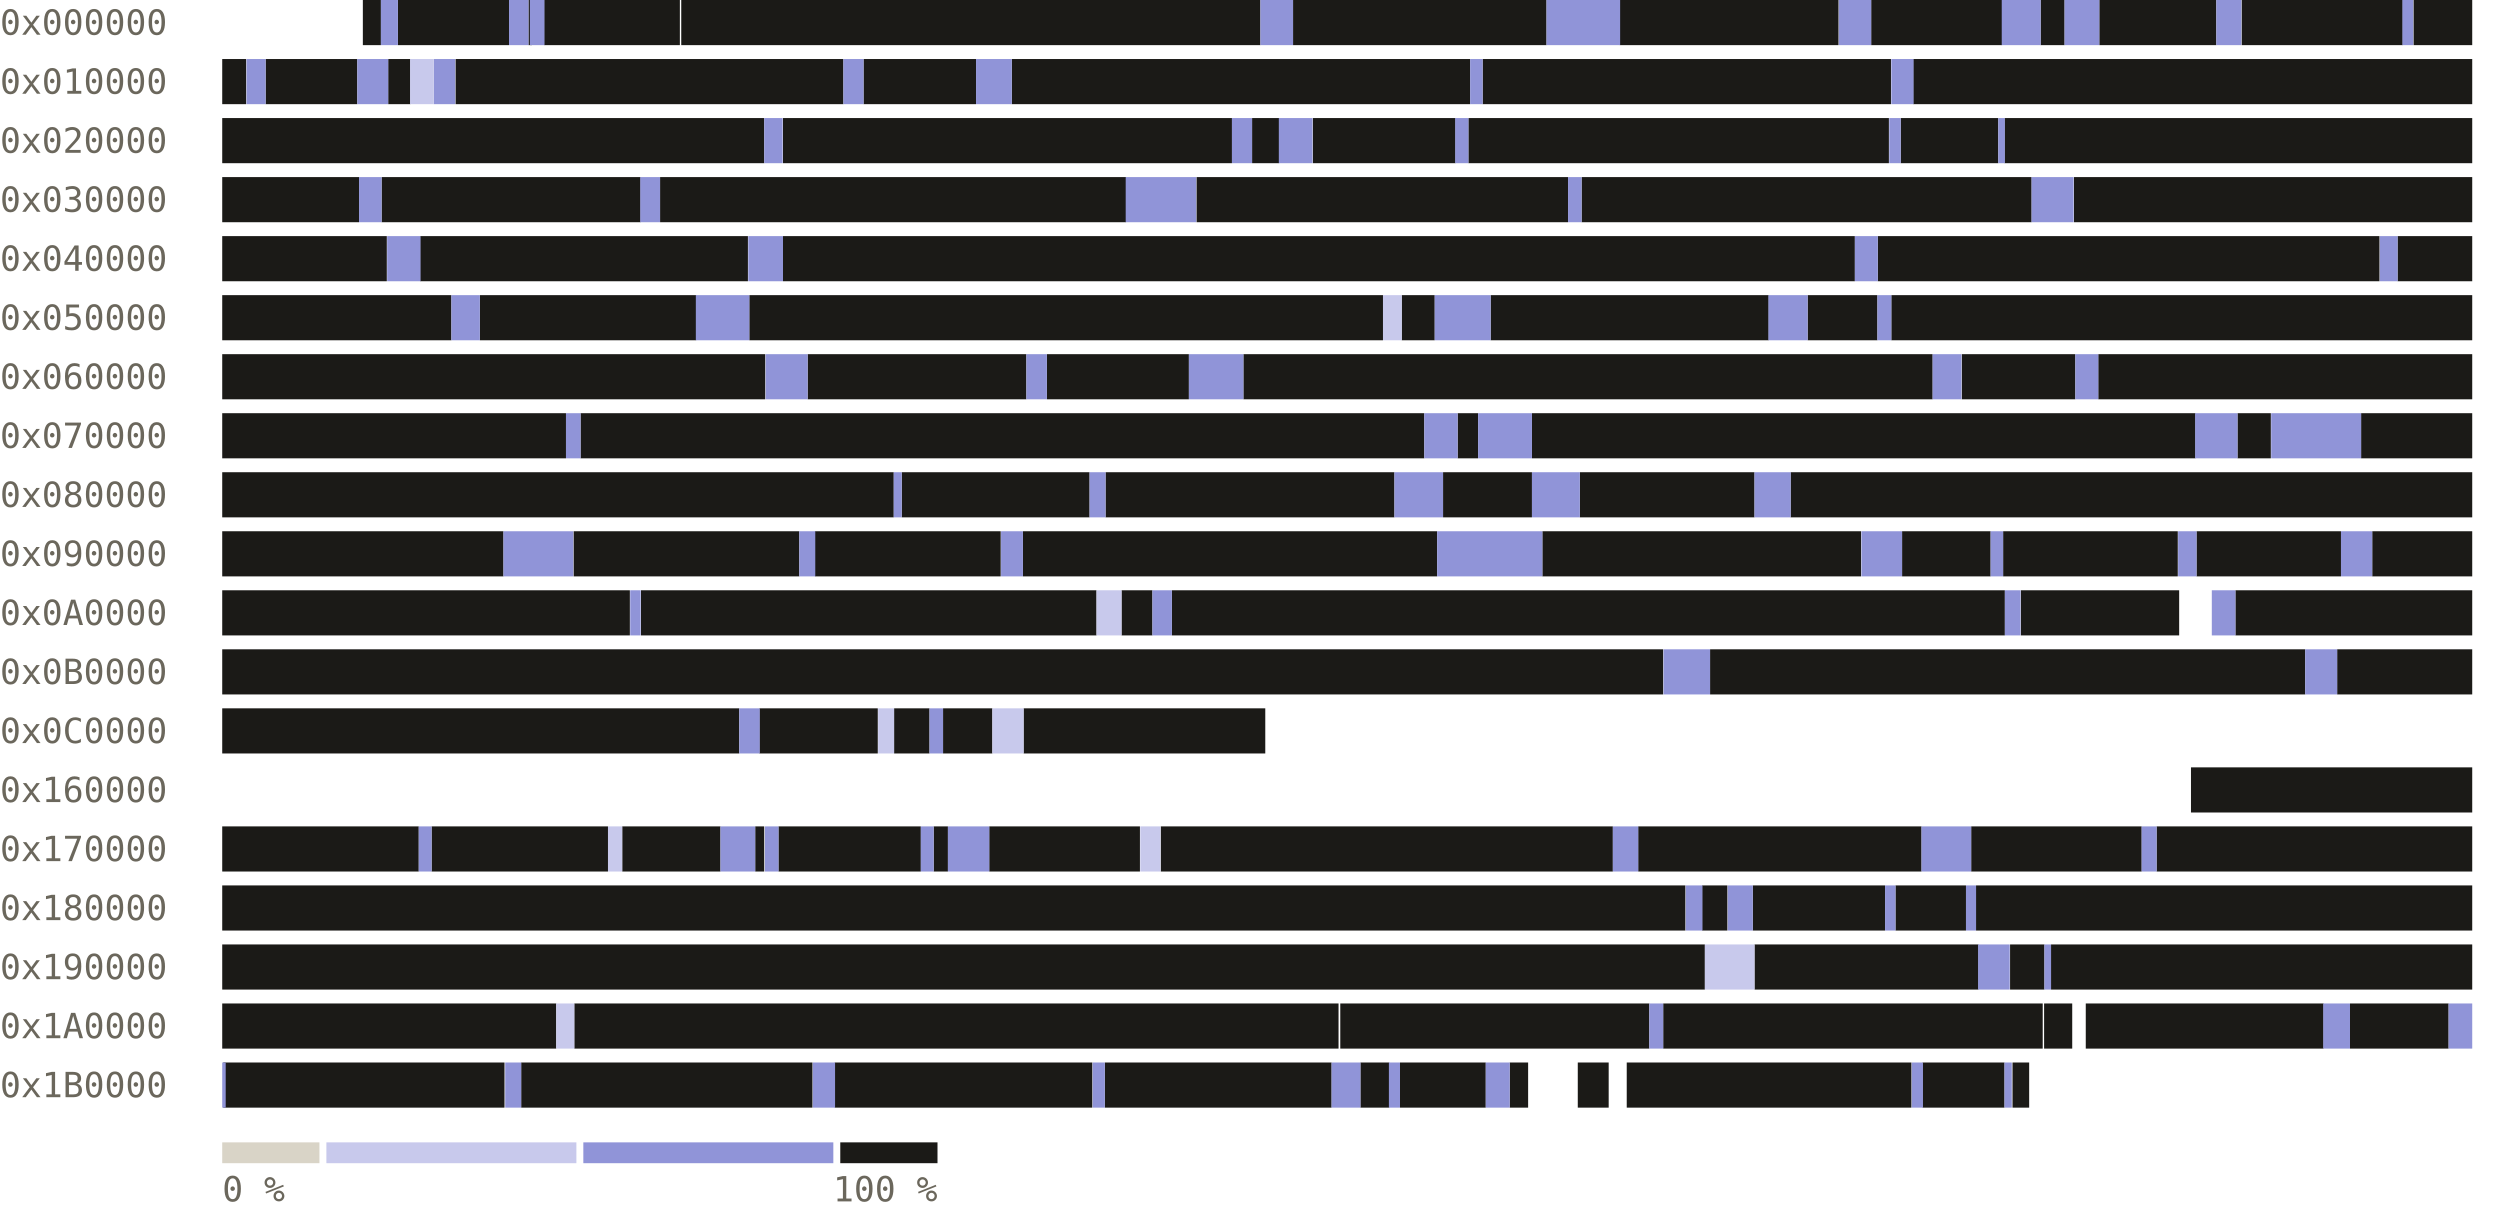
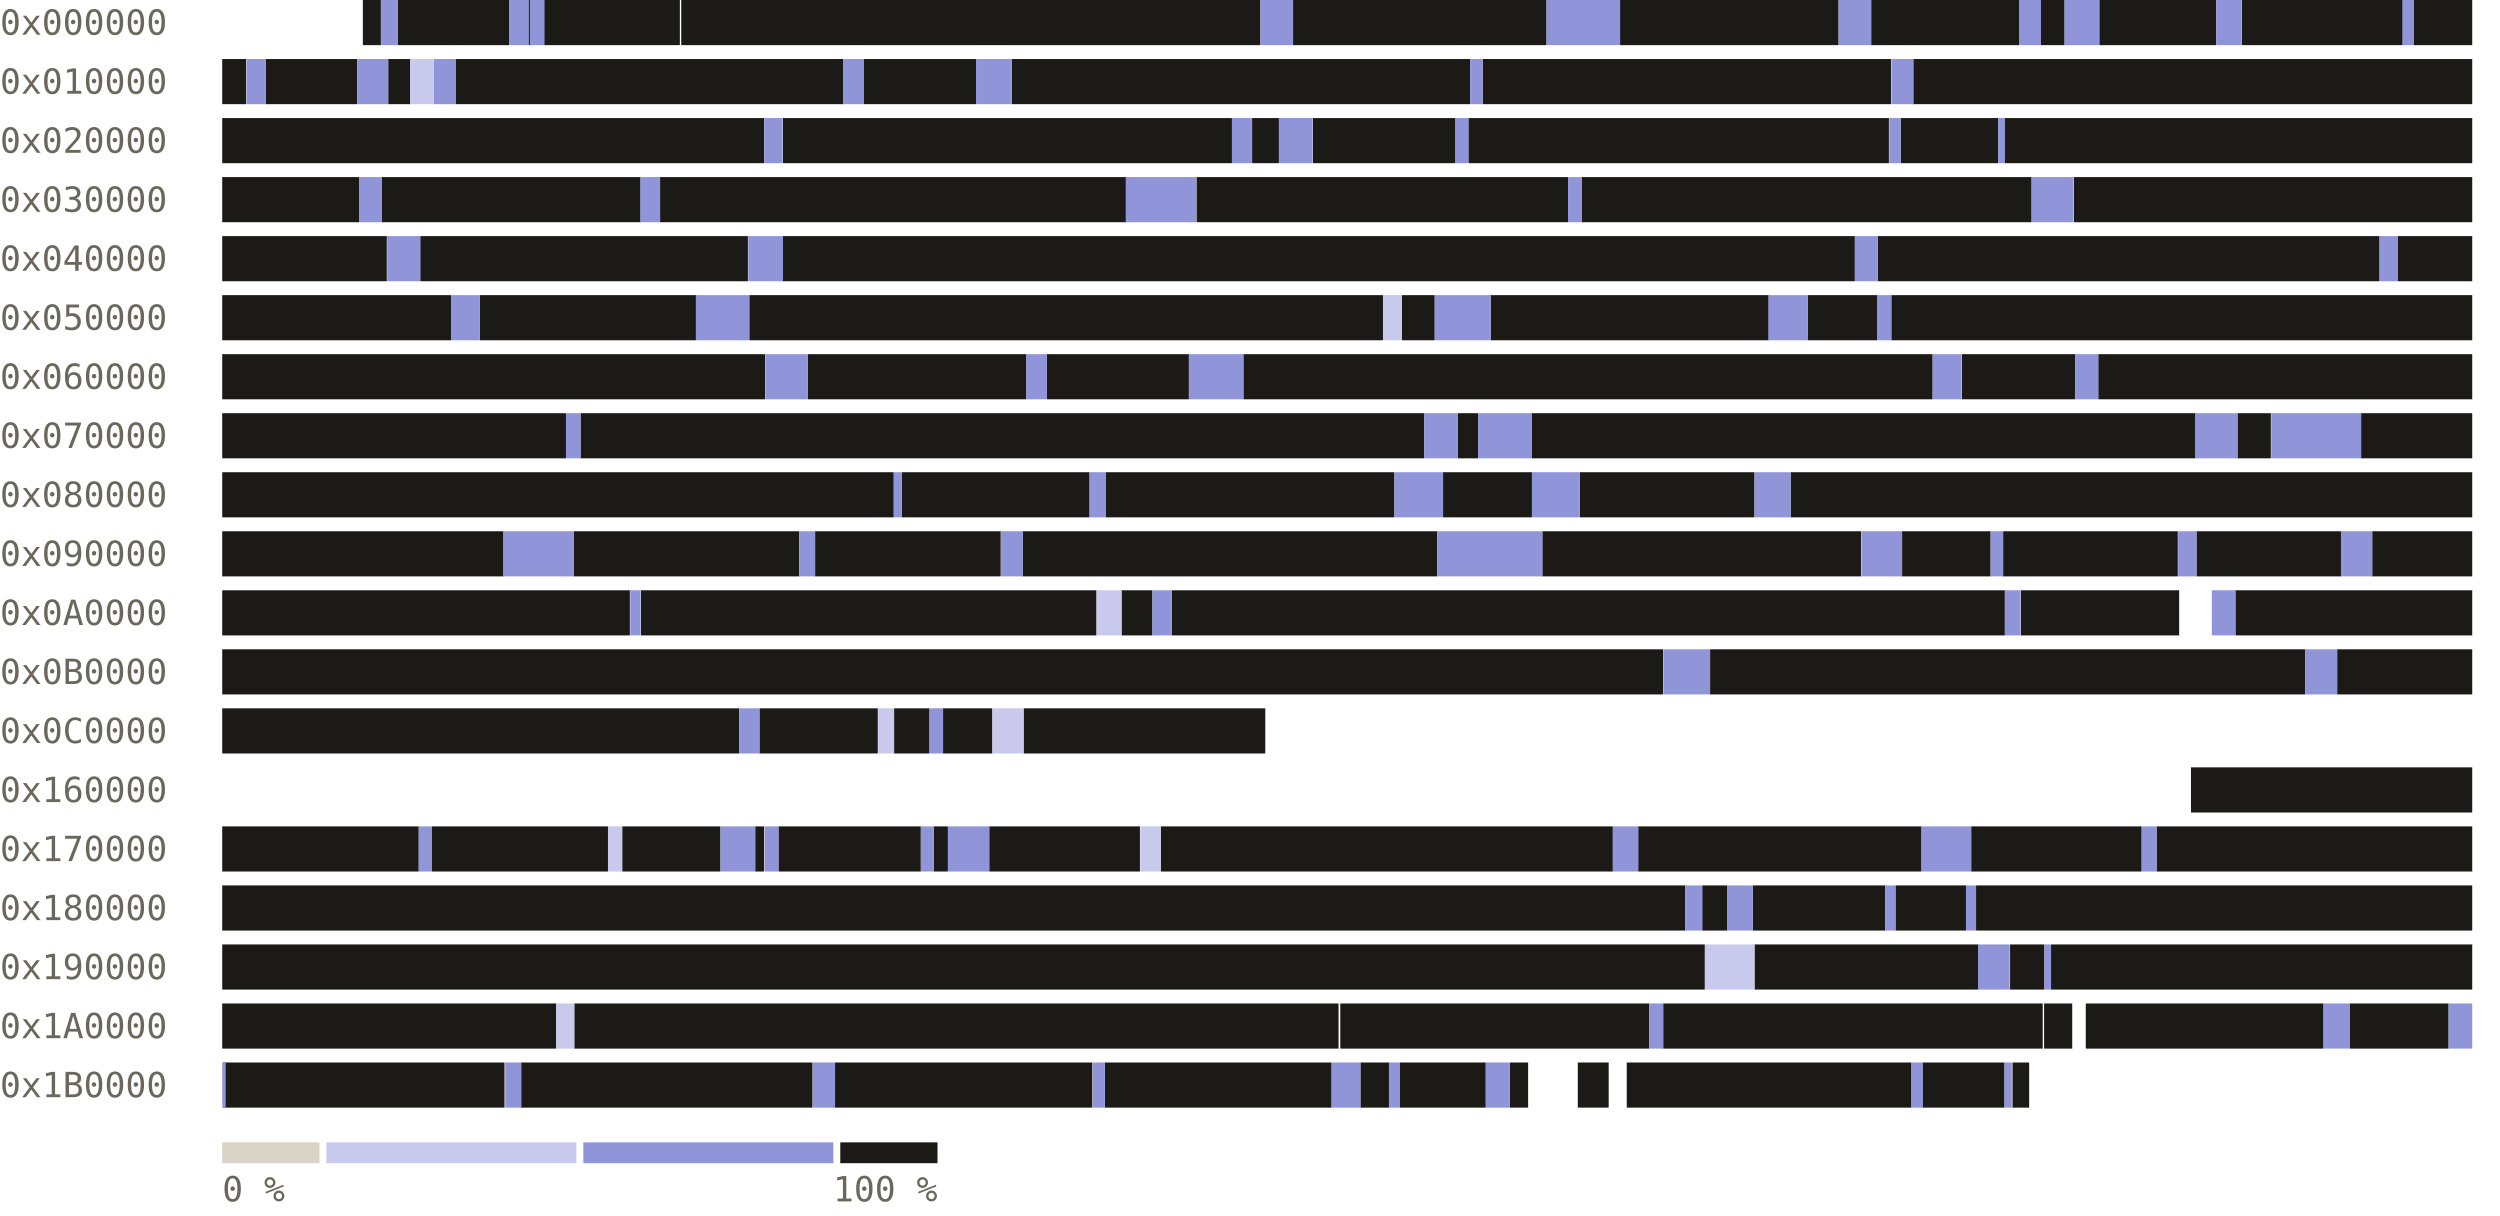
<svg xmlns="http://www.w3.org/2000/svg" viewBox="0 0 720 350" width="720" height="350">
  <style>text{font:10px monospace;fill:#6b675c}.q0{fill:#d9d4c7}.q1{fill:#e3e2f2}.q2{fill:#d6d6ef}.q3{fill:#c8c9ec}.q4{fill:#babce8}.q5{fill:#acafe4}.q6{fill:#9ea2df}.q7{fill:#9094d8}.q8{fill:#8186cf}.q9{fill:#7277c4}.q10{fill:#1b1a17}@media (prefers-color-scheme:dark){text{fill:#a8a293}.q0{fill:#4a463d}.q1{fill:#35375a}.q2{fill:#3c3f66}.q3{fill:#444772}.q4{fill:#4d517f}.q5{fill:#575b8c}.q6{fill:#62669a}.q7{fill:#6e72a8}.q8{fill:#7b7fb6}.q9{fill:#888cc4}.q10{fill:#d6d0bd}}</style>
  <text x="0" y="10">0x000000</text>
  <text x="0" y="27">0x010000</text>
  <text x="0" y="44">0x020000</text>
  <text x="0" y="61">0x030000</text>
  <text x="0" y="78">0x040000</text>
  <text x="0" y="95">0x050000</text>
  <text x="0" y="112">0x060000</text>
  <text x="0" y="129">0x070000</text>
  <text x="0" y="146">0x080000</text>
  <text x="0" y="163">0x090000</text>
  <text x="0" y="180">0x0A0000</text>
  <text x="0" y="197">0x0B0000</text>
  <text x="0" y="214">0x0C0000</text>
  <text x="0" y="231">0x160000</text>
  <text x="0" y="248">0x170000</text>
  <text x="0" y="265">0x180000</text>
  <text x="0" y="282">0x190000</text>
  <text x="0" y="299">0x1A0000</text>
  <text x="0" y="316">0x1B0000</text>
-   <path class="q10" d="M104.5 0h5.2v13h-5.2zM114.6 0h32v13h-32zM152.2 0h1v13h-1zM156.7 0h39.1v13h-39.1zM196.2 0h166.8v13h-166.8zM372.4 0h73v13h-73zM466.5 0h63v13h-63zM538.9 0h37.7v13h-37.7zM587.7 0h6.9v13h-6.9zM604.6 0h33.7v13h-33.7zM645.6 0h46.4v13h-46.4zM695.1 0h16.9v13h-16.9zM64 17h6.9v13h-6.9zM76.5 17h26.4v13h-26.4zM111.8 17h6.4v13h-6.4zM131.2 17h111.7v13h-111.7zM248.7 17h32.4v13h-32.4zM291.4 17h132v13h-132zM427 17h117.6v13h-117.6zM551 17h161v13h-161zM64 34h156.1v13h-156.1zM225.5 34h129.3v13h-129.3zM360.6 34h7.8v13h-7.8zM378.1 34h41.1v13h-41.1zM422.9 34h121.1v13h-121.1zM547.4 34h28.1v13h-28.1zM577.3 34h134.7v13h-134.7zM64 51h39.4v13h-39.4zM109.9 51h74.6v13h-74.6zM190.1 51h134.2v13h-134.2zM344.6 51h107v13h-107zM455.5 51h129.6v13h-129.6zM597.3 51h114.7v13h-114.7zM64 68h47.4v13h-47.4zM121 68h94.4v13h-94.4zM225.5 68h308.7v13h-308.7zM540.8 68h144.5v13h-144.5zM690.5 68h21.5v13h-21.5zM64 85h66v13h-66zM138.2 85h62.3v13h-62.3zM215.8 85h182.5v13h-182.5zM403.7 85h9.5v13h-9.5zM429.3 85h80.1v13h-80.1zM520.6 85h20.1v13h-20.1zM544.7 85h167.3v13h-167.3zM64 102h156.4v13h-156.4zM232.6 102h63v13h-63zM301.5 102h40.9v13h-40.9zM358.1 102h198.5v13h-198.5zM565 102h32.7v13h-32.7zM604.3 102h107.7v13h-107.7zM64 119h99v13h-99zM167.2 119h243v13h-243zM419.8 119h5.9v13h-5.9zM441.2 119h191.1v13h-191.1zM644.4 119h9.6v13h-9.6zM680 119h32v13h-32zM64 136h193.4v13h-193.4zM259.7 136h54.1v13h-54.1zM318.4 136h83.2v13h-83.2zM415.6 136h25.6v13h-25.6zM455 136h50.3v13h-50.3zM515.7 136h196.3v13h-196.3zM64 153h81v13h-81zM165.2 153h65v13h-65zM234.7 153h53.5v13h-53.5zM294.6 153h119.3v13h-119.3zM444.2 153h91.8v13h-91.8zM547.8 153h25.5v13h-25.5zM576.9 153h50.3v13h-50.3zM632.6 153h41.6v13h-41.6zM683.2 153h28.8v13h-28.8zM64 170h117.4v13h-117.4zM184.6 170h131.2v13h-131.2zM323 170h8.9v13h-8.9zM337.5 170h239.9v13h-239.9zM582 170h45.6v13h-45.6zM643.8 170h68.2v13h-68.2zM64 187h415v13h-415zM492.5 187h171.4v13h-171.4zM673.1 187h38.9v13h-38.9zM64 204h148.9v13h-148.9zM218.7 204h34.1v13h-34.1zM257.5 204h10.2v13h-10.2zM271.6 204h14.2v13h-14.2zM294.8 204h69.6v13h-69.6zM631 221h81v13h-81zM64 238h56.6v13h-56.6zM124.3 238h50.8v13h-50.8zM179.2 238h28.3v13h-28.3zM217.5 238h2.6v13h-2.6zM224.2 238h41v13h-41zM268.9 238h4.1v13h-4.1zM284.9 238h43.4v13h-43.4zM334.3 238h130.2v13h-130.2zM471.8 238h81.6v13h-81.6zM567.7 238h49.1v13h-49.1zM621.1 238h90.9v13h-90.9zM64 255h421.4v13h-421.4zM490.2 255h7.3v13h-7.3zM504.8 255h38.1v13h-38.1zM545.9 255h20.3v13h-20.3zM569.1 255h142.9v13h-142.9zM64 272h427v13h-427zM505.3 272h64.5v13h-64.5zM578.9 272h9.9v13h-9.9zM590.7 272h121.3v13h-121.3zM64 289h96.2v13h-96.2zM165.4 289h220.1v13h-220.1zM386 289h89v13h-89zM479 289h109.3v13h-109.3zM588.7 289h8.1v13h-8.1zM600.7 289h68.5v13h-68.5zM676.8 289h28.4v13h-28.4zM64.3 306h81v13h-81zM150.1 306h83.9v13h-83.9zM240.4 306h74.2v13h-74.2zM318.2 306h65.3v13h-65.3zM391.8 306h8.3v13h-8.3zM403.2 306h24.7v13h-24.7zM434.8 306h5.3v13h-5.3zM454.4 306h8.9v13h-8.9zM468.5 306h82v13h-82zM553.7 306h23.6v13h-23.6zM579.6 306h4.8v13h-4.8z" />
-   <path class="q7" d="M109.7 0h4.9v13h-4.9zM146.6 0h5.6v13h-5.6zM152.6 0h4.2v13h-4.2zM363 0h9.4v13h-9.4zM445.4 0h21.2v13h-21.2zM529.6 0h9.3v13h-9.3zM576.5 0h11.2v13h-11.2zM594.6 0h10v13h-10zM638.3 0h7.2v13h-7.2zM691.9 0h3.1v13h-3.1zM71 17h5.5v13h-5.5zM102.9 17h8.9v13h-8.9zM124.9 17h6.2v13h-6.2zM242.9 17h5.8v13h-5.8zM281.1 17h10.3v13h-10.3zM423.4 17h3.6v13h-3.6zM544.7 17h6.4v13h-6.4zM220.1 34h5.3v13h-5.3zM354.8 34h5.8v13h-5.8zM368.3 34h9.7v13h-9.7zM419.1 34h3.8v13h-3.8zM544.1 34h3.3v13h-3.3zM575.5 34h1.9v13h-1.9zM103.4 51h6.5v13h-6.5zM184.4 51h5.7v13h-5.7zM324.2 51h20.3v13h-20.3zM451.6 51h3.9v13h-3.9zM585.1 51h12.1v13h-12.1zM111.5 68h9.6v13h-9.6zM215.5 68h10v13h-10zM534.2 68h6.6v13h-6.6zM685.4 68h5.1v13h-5.1zM130 85h8.2v13h-8.2zM200.4 85h15.4v13h-15.4zM413.2 85h16.1v13h-16.1zM509.3 85h11.3v13h-11.3zM540.7 85h4v13h-4zM220.5 102h12.1v13h-12.1zM295.6 102h5.9v13h-5.9zM342.4 102h15.7v13h-15.7zM556.6 102h8.3v13h-8.3zM597.7 102h6.6v13h-6.6zM163 119h4.2v13h-4.2zM410.2 119h9.6v13h-9.6zM425.7 119h15.5v13h-15.5zM632.2 119h12.2v13h-12.2zM654.1 119h25.9v13h-25.9zM257.4 136h2.3v13h-2.3zM313.8 136h4.6v13h-4.6zM401.6 136h14v13h-14zM441.2 136h13.8v13h-13.8zM505.3 136h10.4v13h-10.4zM145 153h20.1v13h-20.1zM230.2 153h4.6v13h-4.6zM288.3 153h6.3v13h-6.3zM413.9 153h30.3v13h-30.3zM536.1 153h11.7v13h-11.7zM573.3 153h3.6v13h-3.6zM627.3 153h5.3v13h-5.3zM674.2 153h9v13h-9zM181.5 170h3v13h-3zM331.9 170h5.6v13h-5.6zM577.4 170h4.5v13h-4.5zM637 170h6.8v13h-6.8zM479.1 187h13.4v13h-13.4zM663.9 187h9.2v13h-9.2zM212.9 204h5.9v13h-5.9zM267.7 204h3.9v13h-3.9zM120.6 238h3.7v13h-3.7zM207.5 238h10v13h-10zM220.3 238h3.9v13h-3.9zM265.2 238h3.7v13h-3.7zM273 238h11.9v13h-11.9zM464.5 238h7.3v13h-7.3zM553.4 238h14.3v13h-14.3zM616.8 238h4.3v13h-4.3zM485.5 255h4.8v13h-4.8zM497.6 255h7.2v13h-7.2zM542.9 255h3v13h-3zM566.2 255h2.9v13h-2.9zM569.7 272h9.1v13h-9.1zM588.8 272h1.9v13h-1.9zM475 289h4v13h-4zM669.1 289h7.7v13h-7.7zM705.2 289h6.8v13h-6.8zM64 306h1v13h-1zM145.5 306h4.6v13h-4.6zM234.1 306h6.4v13h-6.4zM314.7 306h3.5v13h-3.5zM383.5 306h8.3v13h-8.3zM400 306h3.2v13h-3.2zM427.9 306h6.9v13h-6.9zM550.6 306h3.2v13h-3.2zM577.3 306h2.1v13h-2.1z" />
+   <path class="q10" d="M104.5 0h5.2v13h-5.2zM114.6 0h32v13h-32zM152.2 0h1v13h-1zM156.7 0h39.1v13h-39.1zM196.2 0h166.8v13h-166.8zM372.4 0h73v13h-73zM466.5 0h63v13h-63zM538.9 0h42.7v13h-42.7zM587.7 0h6.9v13h-6.9zM604.6 0h33.7v13h-33.7zM645.6 0h46.4v13h-46.4zM695.1 0h16.9v13h-16.9zM64 17h6.9v13h-6.9zM76.5 17h26.4v13h-26.4zM111.8 17h6.4v13h-6.4zM131.2 17h111.7v13h-111.7zM248.7 17h32.4v13h-32.4zM291.4 17h132v13h-132zM427 17h117.6v13h-117.6zM551 17h161v13h-161zM64 34h156.1v13h-156.1zM225.5 34h129.3v13h-129.3zM360.6 34h7.8v13h-7.8zM378.1 34h41.1v13h-41.1zM422.9 34h121.1v13h-121.1zM547.4 34h28.1v13h-28.1zM577.3 34h134.7v13h-134.7zM64 51h39.4v13h-39.4zM109.9 51h74.6v13h-74.6zM190.1 51h134.2v13h-134.2zM344.6 51h107v13h-107zM455.5 51h129.6v13h-129.6zM597.3 51h114.7v13h-114.7zM64 68h47.4v13h-47.4zM121 68h94.4v13h-94.4zM225.5 68h308.7v13h-308.7zM540.8 68h144.5v13h-144.5zM690.5 68h21.5v13h-21.5zM64 85h66v13h-66zM138.2 85h62.3v13h-62.3zM215.8 85h182.5v13h-182.5zM403.7 85h9.5v13h-9.5zM429.3 85h80.1v13h-80.1zM520.6 85h20.1v13h-20.1zM544.7 85h167.3v13h-167.3zM64 102h156.4v13h-156.4zM232.6 102h63v13h-63zM301.5 102h40.9v13h-40.9zM358.1 102h198.5v13h-198.5zM565 102h32.7v13h-32.7zM604.3 102h107.7v13h-107.7zM64 119h99v13h-99zM167.2 119h243v13h-243zM419.8 119h5.9v13h-5.9zM441.2 119h191.1v13h-191.1zM644.4 119h9.6v13h-9.6zM680 119h32v13h-32zM64 136h193.4v13h-193.4zM259.7 136h54.1v13h-54.1zM318.4 136h83.2v13h-83.2zM415.6 136h25.6v13h-25.6zM455 136h50.3v13h-50.3zM515.7 136h196.3v13h-196.3zM64 153h81v13h-81zM165.2 153h65v13h-65zM234.7 153h53.5v13h-53.5zM294.6 153h119.3v13h-119.3zM444.2 153h91.8v13h-91.8zM547.8 153h25.5v13h-25.5zM576.9 153h50.3v13h-50.3zM632.6 153h41.6v13h-41.6zM683.2 153h28.8v13h-28.8zM64 170h117.4v13h-117.4zM184.6 170h131.2v13h-131.2zM323 170h8.9v13h-8.9zM337.5 170h239.9v13h-239.9zM582 170h45.6v13h-45.6zM643.8 170h68.2v13h-68.2zM64 187h415v13h-415zM492.5 187h171.4v13h-171.4zM673.1 187h38.9v13h-38.9zM64 204h148.9v13h-148.9zM218.7 204h34.1v13h-34.1zM257.5 204h10.2v13h-10.2zM271.6 204h14.2v13h-14.2zM294.8 204h69.6v13h-69.6zM631 221h81v13h-81zM64 238h56.6v13h-56.6zM124.3 238h50.8v13h-50.8zM179.2 238h28.3v13h-28.3zM217.5 238h2.6v13h-2.6zM224.2 238h41v13h-41zM268.9 238h4.1v13h-4.1zM284.9 238h43.4v13h-43.4zM334.3 238h130.2v13h-130.2zM471.8 238h81.6v13h-81.6zM567.7 238h49.1v13h-49.1zM621.1 238h90.9v13h-90.9zM64 255h421.4v13h-421.4zM490.2 255h7.3v13h-7.3zM504.8 255h38.1v13h-38.1zM545.9 255h20.3v13h-20.3zM569.1 255h142.9v13h-142.9zM64 272h427v13h-427zM505.3 272h64.5v13h-64.5zM578.9 272h9.9v13h-9.9zM590.7 272h121.3v13h-121.3zM64 289h96.2v13h-96.2zM165.4 289h220.1v13h-220.1zM386 289h89v13h-89zM479 289h109.3v13h-109.3zM588.7 289h8.1v13h-8.1zM600.7 289h68.5v13h-68.5zM676.8 289h28.4v13h-28.4zM64.3 306h81v13h-81zM150.1 306h83.9v13h-83.9zM240.4 306h74.2v13h-74.2zM318.2 306h65.3v13h-65.3zM391.8 306h8.3v13h-8.3zM403.2 306h24.7v13h-24.7zM434.8 306h5.3v13h-5.3zM454.4 306h8.9v13h-8.9zM468.5 306h82v13h-82zM553.7 306h23.6v13h-23.6zM579.6 306h4.8v13h-4.8z" />
+   <path class="q7" d="M109.7 0h4.9v13h-4.9zM146.6 0h5.6v13h-5.6zM152.6 0h4.2v13h-4.2zM363 0h9.4v13h-9.4zM445.4 0h21.2v13h-21.2zM529.6 0h9.3v13h-9.3zM581.6 0h6.2v13h-6.2zM594.6 0h10v13h-10zM638.3 0h7.2v13h-7.2zM691.9 0h3.1v13h-3.1zM71 17h5.5v13h-5.5zM102.9 17h8.9v13h-8.9zM124.9 17h6.2v13h-6.2zM242.9 17h5.8v13h-5.8zM281.1 17h10.3v13h-10.3zM423.4 17h3.6v13h-3.6zM544.7 17h6.4v13h-6.4zM220.1 34h5.3v13h-5.3zM354.8 34h5.8v13h-5.8zM368.3 34h9.7v13h-9.7zM419.1 34h3.8v13h-3.8zM544.1 34h3.3v13h-3.3zM575.5 34h1.9v13h-1.9zM103.4 51h6.5v13h-6.5zM184.4 51h5.7v13h-5.7zM324.2 51h20.3v13h-20.3zM451.6 51h3.9v13h-3.9zM585.1 51h12.1v13h-12.1zM111.5 68h9.6v13h-9.6zM215.5 68h10v13h-10zM534.2 68h6.6v13h-6.6zM685.4 68h5.1v13h-5.1zM130 85h8.2v13h-8.2zM200.4 85h15.4v13h-15.4zM413.2 85h16.1v13h-16.1zM509.3 85h11.3v13h-11.3zM540.7 85h4v13h-4zM220.5 102h12.1v13h-12.1zM295.6 102h5.9v13h-5.9zM342.4 102h15.7v13h-15.7zM556.6 102h8.3v13h-8.3zM597.7 102h6.6v13h-6.6zM163 119h4.2v13h-4.2zM410.2 119h9.6v13h-9.6zM425.7 119h15.5v13h-15.5zM632.2 119h12.2v13h-12.2zM654.1 119h25.9v13h-25.9zM257.4 136h2.3v13h-2.3zM313.8 136h4.6v13h-4.6zM401.6 136h14v13h-14zM441.2 136h13.8v13h-13.8zM505.3 136h10.4v13h-10.4zM145 153h20.1v13h-20.1zM230.2 153h4.6v13h-4.6zM288.3 153h6.3v13h-6.3zM413.9 153h30.3v13h-30.3zM536.1 153h11.7v13h-11.7zM573.3 153h3.6v13h-3.6zM627.3 153h5.3v13h-5.3zM674.2 153h9v13h-9zM181.5 170h3v13h-3zM331.9 170h5.6v13h-5.6zM577.4 170h4.5v13h-4.5zM637 170h6.8v13h-6.8zM479.1 187h13.4v13h-13.4zM663.9 187h9.2v13h-9.2zM212.9 204h5.9v13h-5.9zM267.7 204h3.9v13h-3.9zM120.6 238h3.7v13h-3.7zM207.5 238h10v13h-10zM220.3 238h3.9v13h-3.9zM265.2 238h3.7v13h-3.7zM273 238h11.9v13h-11.9zM464.5 238h7.3v13h-7.3zM553.4 238h14.3v13h-14.3zM616.8 238h4.3v13h-4.3zM485.5 255h4.8v13h-4.8zM497.6 255h7.2v13h-7.2zM542.9 255h3v13h-3zM566.2 255h2.9v13h-2.9zM569.7 272h9.1v13h-9.1zM588.8 272h1.9v13h-1.9zM475 289h4v13h-4zM669.1 289h7.7v13h-7.7zM705.2 289h6.8v13h-6.8zM64 306h1v13h-1zM145.5 306h4.6v13h-4.6zM234.1 306h6.4v13h-6.4zM314.7 306h3.5v13h-3.5zM383.5 306h8.3v13h-8.3zM400 306h3.2v13h-3.2zM427.9 306h6.9v13h-6.9zM550.6 306h3.2v13h-3.2zM577.3 306h2.1v13h-2.1z" />
  <path class="q3" d="M118.1 17h6.8v13h-6.8zM398.3 85h5.4v13h-5.4zM315.8 170h7.2v13h-7.2zM252.9 204h4.6v13h-4.6zM285.8 204h9v13h-9zM175.1 238h4.1v13h-4.1zM328.4 238h5.8v13h-5.8zM491 272h14.3v13h-14.3zM160.2 289h5.2v13h-5.2z" />
  <rect class="q0" x="64" y="329" width="28" height="6" />
  <rect class="q3" x="94" y="329" width="72" height="6" />
  <rect class="q7" x="168" y="329" width="72" height="6" />
  <rect class="q10" x="242" y="329" width="28" height="6" />
  <text x="64" y="346">0 %</text>
  <text x="270" y="346" text-anchor="end">100 %</text>
</svg>
